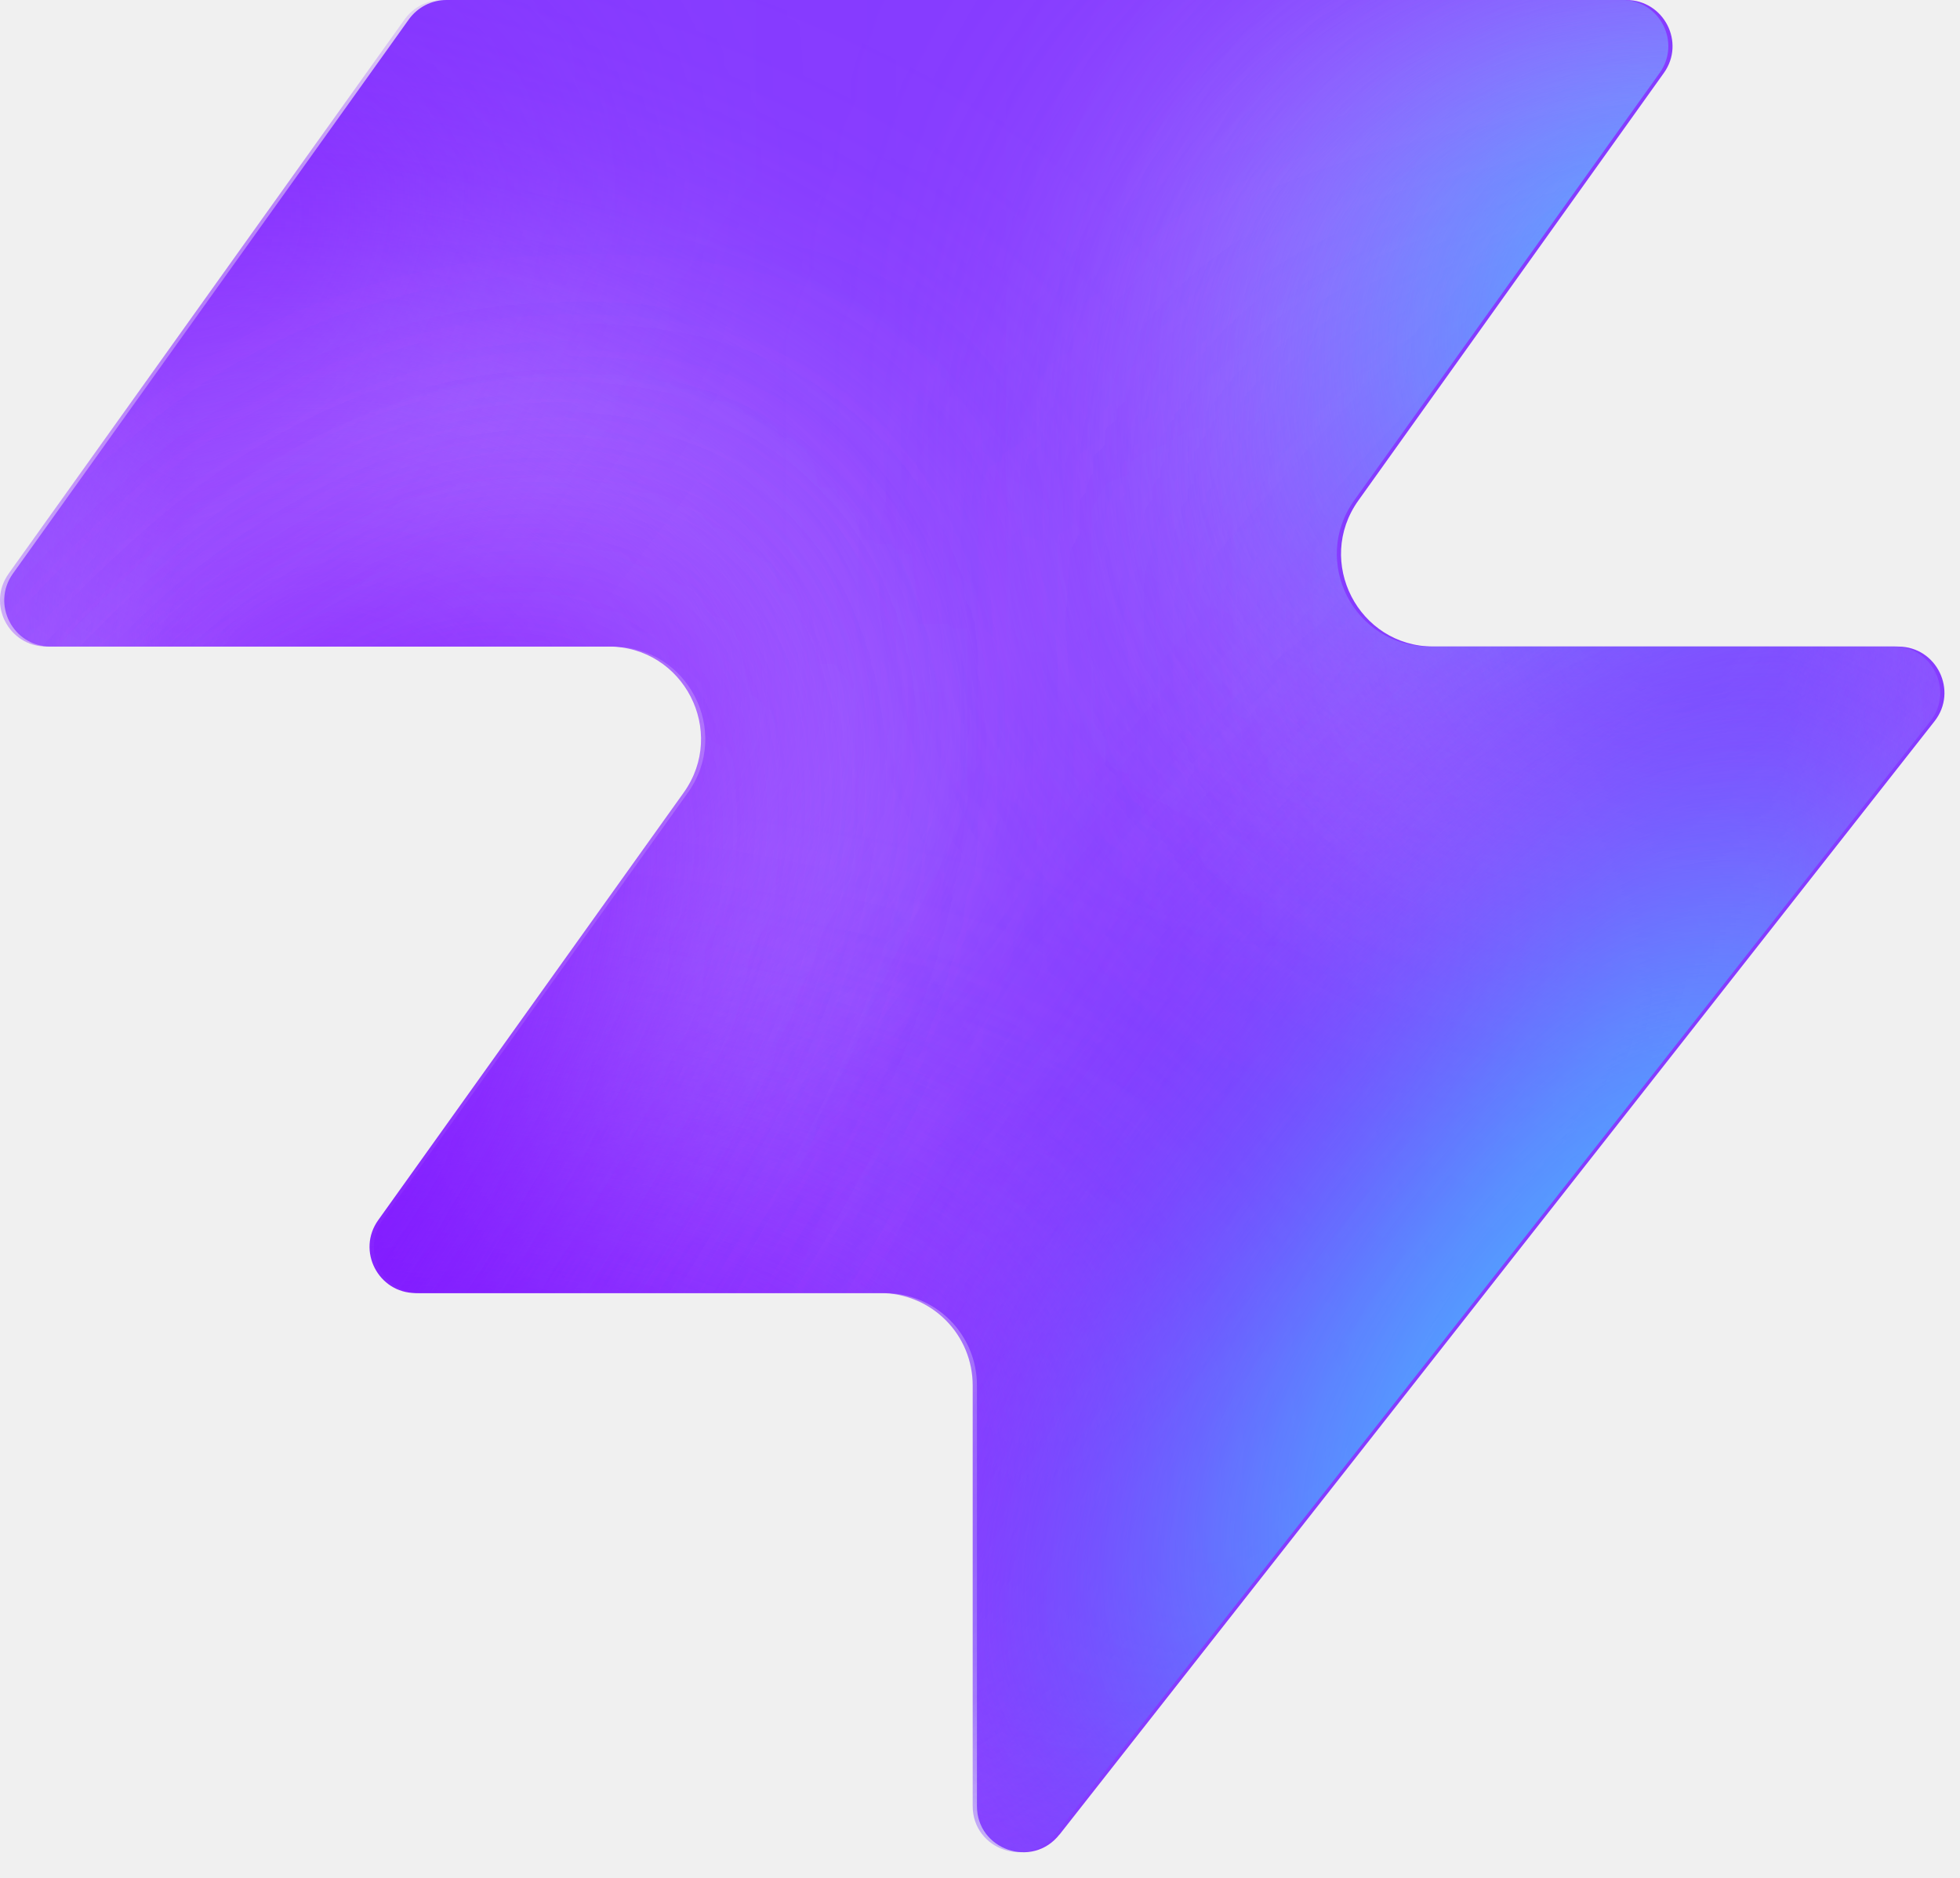
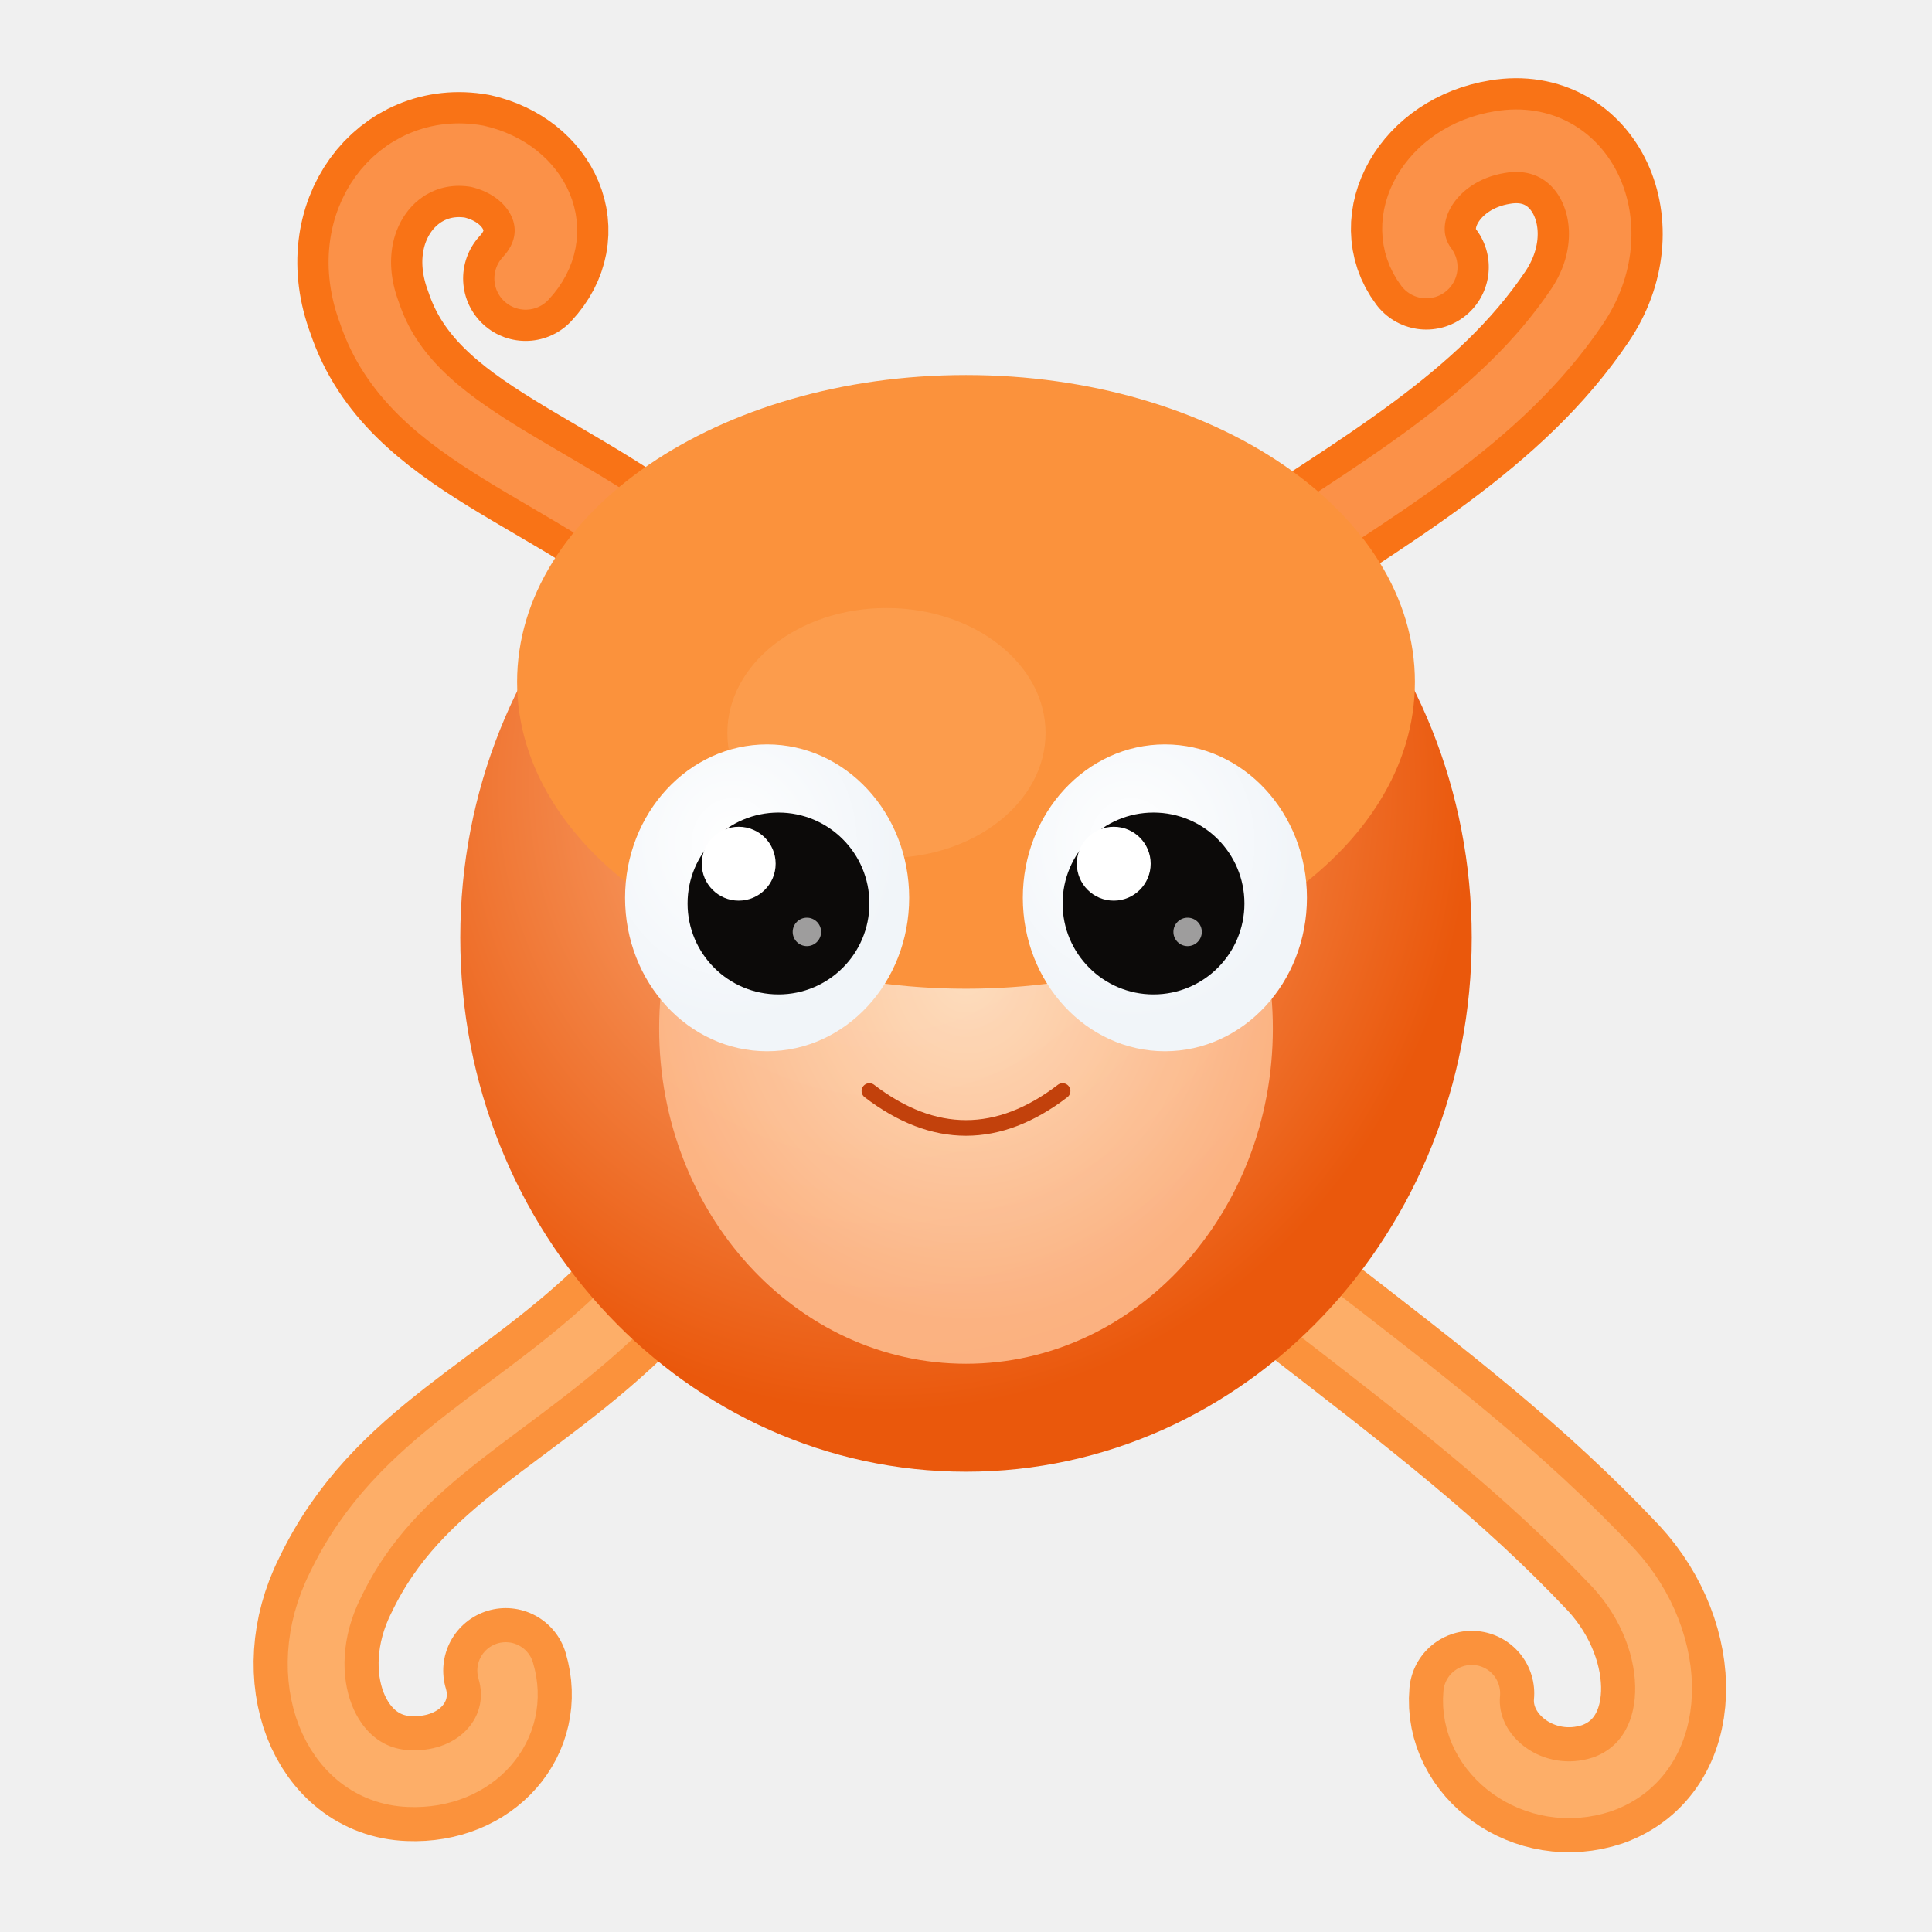
- <svg xmlns="http://www.w3.org/2000/svg" width="48" height="46" fill="none" viewBox="0 0 48 46">
-   <path fill="#863bff" d="M25.946 44.938c-.664.845-2.021.375-2.021-.698V33.937a2.26 2.26 0 0 0-2.262-2.262H10.287c-.92 0-1.456-1.04-.92-1.788l7.48-10.471c1.07-1.497 0-3.578-1.842-3.578H1.237c-.92 0-1.456-1.04-.92-1.788L10.013.474c.214-.297.556-.474.92-.474h28.894c.92 0 1.456 1.04.92 1.788l-7.48 10.471c-1.07 1.498 0 3.579 1.842 3.579h11.377c.943 0 1.473 1.088.89 1.83L25.947 44.94z" style="fill:#863bff;fill:color(display-p3 .525 .23 1);fill-opacity:1" />
-   <mask id="a" width="48" height="46" x="0" y="0" maskUnits="userSpaceOnUse" style="mask-type:alpha">
-     <path fill="#000" d="M25.842 44.938c-.664.844-2.021.375-2.021-.698V33.937a2.26 2.26 0 0 0-2.262-2.262H10.183c-.92 0-1.456-1.04-.92-1.788l7.48-10.471c1.07-1.498 0-3.579-1.842-3.579H1.133c-.92 0-1.456-1.04-.92-1.787L9.91.473c.214-.297.556-.474.92-.474h28.894c.92 0 1.456 1.04.92 1.788l-7.48 10.471c-1.07 1.498 0 3.578 1.842 3.578h11.377c.943 0 1.473 1.088.89 1.832L25.843 44.94z" style="fill:#000;fill-opacity:1" />
-   </mask>
-   <g mask="url(#a)">
-     <g filter="url(#b)">
-       <ellipse cx="5.508" cy="14.704" fill="#ede6ff" rx="5.508" ry="14.704" style="fill:#ede6ff;fill:color(display-p3 .927 .903 1);fill-opacity:1" transform="matrix(.00324 1 1 -.00324 -4.47 31.516)" />
-     </g>
-     <g filter="url(#c)">
-       <ellipse cx="10.399" cy="29.851" fill="#ede6ff" rx="10.399" ry="29.851" style="fill:#ede6ff;fill:color(display-p3 .927 .903 1);fill-opacity:1" transform="matrix(.00324 1 1 -.00324 -39.328 7.883)" />
-     </g>
-     <g filter="url(#d)">
-       <ellipse cx="5.508" cy="30.487" fill="#7e14ff" rx="5.508" ry="30.487" style="fill:#7e14ff;fill:color(display-p3 .492 .077 1);fill-opacity:1" transform="rotate(89.814 -25.913 -14.639)scale(1 -1)" />
-     </g>
-     <g filter="url(#e)">
-       <ellipse cx="5.508" cy="30.599" fill="#7e14ff" rx="5.508" ry="30.599" style="fill:#7e14ff;fill:color(display-p3 .492 .077 1);fill-opacity:1" transform="rotate(89.814 -32.644 -3.334)scale(1 -1)" />
-     </g>
-     <g filter="url(#f)">
-       <ellipse cx="5.508" cy="30.599" fill="#7e14ff" rx="5.508" ry="30.599" style="fill:#7e14ff;fill:color(display-p3 .492 .077 1);fill-opacity:1" transform="matrix(.00324 1 1 -.00324 -34.34 30.47)" />
-     </g>
-     <g filter="url(#g)">
-       <ellipse cx="14.072" cy="22.078" fill="#ede6ff" rx="14.072" ry="22.078" style="fill:#ede6ff;fill:color(display-p3 .927 .903 1);fill-opacity:1" transform="rotate(93.35 24.506 48.493)scale(-1 1)" />
-     </g>
-     <g filter="url(#h)">
-       <ellipse cx="3.47" cy="21.501" fill="#7e14ff" rx="3.47" ry="21.501" style="fill:#7e14ff;fill:color(display-p3 .492 .077 1);fill-opacity:1" transform="rotate(89.009 28.708 47.59)scale(-1 1)" />
-     </g>
-     <g filter="url(#i)">
-       <ellipse cx="3.47" cy="21.501" fill="#7e14ff" rx="3.47" ry="21.501" style="fill:#7e14ff;fill:color(display-p3 .492 .077 1);fill-opacity:1" transform="rotate(89.009 28.708 47.59)scale(-1 1)" />
-     </g>
-     <g filter="url(#j)">
-       <ellipse cx=".387" cy="8.972" fill="#7e14ff" rx="4.407" ry="29.108" style="fill:#7e14ff;fill:color(display-p3 .492 .077 1);fill-opacity:1" transform="rotate(39.51 .387 8.972)" />
-     </g>
-     <g filter="url(#k)">
-       <ellipse cx="47.523" cy="-6.092" fill="#7e14ff" rx="4.407" ry="29.108" style="fill:#7e14ff;fill:color(display-p3 .492 .077 1);fill-opacity:1" transform="rotate(37.892 47.523 -6.092)" />
-     </g>
-     <g filter="url(#l)">
-       <ellipse cx="41.412" cy="6.333" fill="#47bfff" rx="5.971" ry="9.665" style="fill:#47bfff;fill:color(display-p3 .28 .748 1);fill-opacity:1" transform="rotate(37.892 41.412 6.333)" />
-     </g>
-     <g filter="url(#m)">
-       <ellipse cx="-1.879" cy="38.332" fill="#7e14ff" rx="4.407" ry="29.108" style="fill:#7e14ff;fill:color(display-p3 .492 .077 1);fill-opacity:1" transform="rotate(37.892 -1.88 38.332)" />
-     </g>
-     <g filter="url(#n)">
-       <ellipse cx="-1.879" cy="38.332" fill="#7e14ff" rx="4.407" ry="29.108" style="fill:#7e14ff;fill:color(display-p3 .492 .077 1);fill-opacity:1" transform="rotate(37.892 -1.88 38.332)" />
-     </g>
-     <g filter="url(#o)">
-       <ellipse cx="35.651" cy="29.907" fill="#7e14ff" rx="4.407" ry="29.108" style="fill:#7e14ff;fill:color(display-p3 .492 .077 1);fill-opacity:1" transform="rotate(37.892 35.651 29.907)" />
-     </g>
-     <g filter="url(#p)">
-       <ellipse cx="38.418" cy="32.4" fill="#47bfff" rx="5.971" ry="15.297" style="fill:#47bfff;fill:color(display-p3 .28 .748 1);fill-opacity:1" transform="rotate(37.892 38.418 32.4)" />
-     </g>
+ <svg xmlns="http://www.w3.org/2000/svg" width="100%" viewBox="0 0 680 680" role="img">
+   <defs>
+     <radialGradient id="bodyG" cx="42%" cy="36%" r="58%">
+       <stop offset="0%" stop-color="#FDBA8C" />
+       <stop offset="100%" stop-color="#EA580C" />
+     </radialGradient>
+     <radialGradient id="bellyG" cx="50%" cy="42%" r="52%">
+       <stop offset="0%" stop-color="#FEE4C8" />
+       <stop offset="100%" stop-color="#FDBA8C" />
+     </radialGradient>
+     <radialGradient id="eyeG" cx="38%" cy="32%" r="58%">
+       <stop offset="0%" stop-color="#FFFFFF" />
+       <stop offset="100%" stop-color="#F1F5F9" />
+     </radialGradient>
+   </defs>
+   <g transform="translate(340,340)" style="fill:rgb(0, 0, 0);stroke:none;color:rgb(255, 255, 255);stroke-width:1px;stroke-linecap:butt;stroke-linejoin:miter;opacity:1;font-family:&quot;Anthropic Sans&quot;, -apple-system, BlinkMacSystemFont, &quot;Segoe UI&quot;, sans-serif;font-size:16px;font-weight:400;text-anchor:start;dominant-baseline:auto">
+     <path d="M -95 -135              C -140 -175, -195 -185, -210 -230              C -222 -262, -200 -290, -172 -285              C -150 -280, -140 -258, -155 -242" fill="none" stroke="#F97316" stroke-width="44" stroke-linecap="round" stroke-linejoin="round" style="fill:none;stroke:rgb(249, 115, 22);color:rgb(255, 255, 255);stroke-width:44px;stroke-linecap:round;stroke-linejoin:round;opacity:1;font-family:&quot;Anthropic Sans&quot;, -apple-system, BlinkMacSystemFont, &quot;Segoe UI&quot;, sans-serif;font-size:16px;font-weight:400;text-anchor:start;dominant-baseline:auto" />
+     <path d="M -95 -135              C -140 -175, -195 -185, -210 -230              C -222 -262, -200 -290, -172 -285              C -150 -280, -140 -258, -155 -242" fill="none" stroke="#FDBA8C" stroke-width="22" stroke-linecap="round" stroke-linejoin="round" opacity="0.42" style="fill:none;stroke:rgb(253, 186, 140);color:rgb(255, 255, 255);stroke-width:22px;stroke-linecap:round;stroke-linejoin:round;opacity:0.42;font-family:&quot;Anthropic Sans&quot;, -apple-system, BlinkMacSystemFont, &quot;Segoe UI&quot;, sans-serif;font-size:16px;font-weight:400;text-anchor:start;dominant-baseline:auto" />
+     <path d="M 95 -135              C 145 -168, 188 -192, 215 -232              C 234 -260, 218 -295, 188 -290              C 163 -286, 150 -262, 162 -246" fill="none" stroke="#F97316" stroke-width="44" stroke-linecap="round" stroke-linejoin="round" style="fill:none;stroke:rgb(249, 115, 22);color:rgb(255, 255, 255);stroke-width:44px;stroke-linecap:round;stroke-linejoin:round;opacity:1;font-family:&quot;Anthropic Sans&quot;, -apple-system, BlinkMacSystemFont, &quot;Segoe UI&quot;, sans-serif;font-size:16px;font-weight:400;text-anchor:start;dominant-baseline:auto" />
+     <path d="M 95 -135              C 145 -168, 188 -192, 215 -232              C 234 -260, 218 -295, 188 -290              C 163 -286, 150 -262, 162 -246" fill="none" stroke="#FDBA8C" stroke-width="22" stroke-linecap="round" stroke-linejoin="round" opacity="0.42" style="fill:none;stroke:rgb(253, 186, 140);color:rgb(255, 255, 255);stroke-width:22px;stroke-linecap:round;stroke-linejoin:round;opacity:0.42;font-family:&quot;Anthropic Sans&quot;, -apple-system, BlinkMacSystemFont, &quot;Segoe UI&quot;, sans-serif;font-size:16px;font-weight:400;text-anchor:start;dominant-baseline:auto" />
+     <path d="M -118 118              C -158 158, -200 172, -222 218              C -238 250, -224 285, -196 286              C -172 287, -156 268, -162 248" fill="none" stroke="#FB923C" stroke-width="44" stroke-linecap="round" stroke-linejoin="round" style="fill:none;stroke:rgb(251, 146, 60);color:rgb(255, 255, 255);stroke-width:44px;stroke-linecap:round;stroke-linejoin:round;opacity:1;font-family:&quot;Anthropic Sans&quot;, -apple-system, BlinkMacSystemFont, &quot;Segoe UI&quot;, sans-serif;font-size:16px;font-weight:400;text-anchor:start;dominant-baseline:auto" />
+     <path d="M -118 118              C -158 158, -200 172, -222 218              C -238 250, -224 285, -196 286              C -172 287, -156 268, -162 248" fill="none" stroke="#FED7AA" stroke-width="20" stroke-linecap="round" stroke-linejoin="round" opacity="0.4" style="fill:none;stroke:rgb(254, 215, 170);color:rgb(255, 255, 255);stroke-width:20px;stroke-linecap:round;stroke-linejoin:round;opacity:0.4;font-family:&quot;Anthropic Sans&quot;, -apple-system, BlinkMacSystemFont, &quot;Segoe UI&quot;, sans-serif;font-size:16px;font-weight:400;text-anchor:start;dominant-baseline:auto" />
+     <path d="M 118 118              C 162 152, 196 178, 228 212              C 252 238, 252 278, 224 288              C 200 296, 176 278, 178 256" fill="none" stroke="#FB923C" stroke-width="44" stroke-linecap="round" stroke-linejoin="round" style="fill:none;stroke:rgb(251, 146, 60);color:rgb(255, 255, 255);stroke-width:44px;stroke-linecap:round;stroke-linejoin:round;opacity:1;font-family:&quot;Anthropic Sans&quot;, -apple-system, BlinkMacSystemFont, &quot;Segoe UI&quot;, sans-serif;font-size:16px;font-weight:400;text-anchor:start;dominant-baseline:auto" />
+     <path d="M 118 118              C 162 152, 196 178, 228 212              C 252 238, 252 278, 224 288              C 200 296, 176 278, 178 256" fill="none" stroke="#FED7AA" stroke-width="20" stroke-linecap="round" stroke-linejoin="round" opacity="0.4" style="fill:none;stroke:rgb(254, 215, 170);color:rgb(255, 255, 255);stroke-width:20px;stroke-linecap:round;stroke-linejoin:round;opacity:0.4;font-family:&quot;Anthropic Sans&quot;, -apple-system, BlinkMacSystemFont, &quot;Segoe UI&quot;, sans-serif;font-size:16px;font-weight:400;text-anchor:start;dominant-baseline:auto" />
+     <ellipse cx="0" cy="-10" rx="178" ry="188" fill="url(#bodyG)" style="stroke:none;color:rgb(255, 255, 255);stroke-width:1px;stroke-linecap:butt;stroke-linejoin:miter;opacity:1;font-family:&quot;Anthropic Sans&quot;, -apple-system, BlinkMacSystemFont, &quot;Segoe UI&quot;, sans-serif;font-size:16px;font-weight:400;text-anchor:start;dominant-baseline:auto" />
+     <ellipse cx="0" cy="22" rx="108" ry="118" fill="url(#bellyG)" opacity="0.9" style="stroke:none;color:rgb(255, 255, 255);stroke-width:1px;stroke-linecap:butt;stroke-linejoin:miter;opacity:0.9;font-family:&quot;Anthropic Sans&quot;, -apple-system, BlinkMacSystemFont, &quot;Segoe UI&quot;, sans-serif;font-size:16px;font-weight:400;text-anchor:start;dominant-baseline:auto" />
+     <ellipse cx="0" cy="-100" rx="158" ry="108" fill="#FB923C" style="fill:rgb(251, 146, 60);stroke:none;color:rgb(255, 255, 255);stroke-width:1px;stroke-linecap:butt;stroke-linejoin:miter;opacity:1;font-family:&quot;Anthropic Sans&quot;, -apple-system, BlinkMacSystemFont, &quot;Segoe UI&quot;, sans-serif;font-size:16px;font-weight:400;text-anchor:start;dominant-baseline:auto" />
+     <ellipse cx="-28" cy="-82" rx="56" ry="44" fill="#FED7AA" opacity="0.15" style="fill:rgb(254, 215, 170);stroke:none;color:rgb(255, 255, 255);stroke-width:1px;stroke-linecap:butt;stroke-linejoin:miter;opacity:0.15;font-family:&quot;Anthropic Sans&quot;, -apple-system, BlinkMacSystemFont, &quot;Segoe UI&quot;, sans-serif;font-size:16px;font-weight:400;text-anchor:start;dominant-baseline:auto" />
+     <ellipse cx="-70" cy="-24" rx="50" ry="54" fill="url(#eyeG)" style="stroke:none;color:rgb(255, 255, 255);stroke-width:1px;stroke-linecap:butt;stroke-linejoin:miter;opacity:1;font-family:&quot;Anthropic Sans&quot;, -apple-system, BlinkMacSystemFont, &quot;Segoe UI&quot;, sans-serif;font-size:16px;font-weight:400;text-anchor:start;dominant-baseline:auto" />
+     <ellipse cx="70" cy="-24" rx="50" ry="54" fill="url(#eyeG)" style="stroke:none;color:rgb(255, 255, 255);stroke-width:1px;stroke-linecap:butt;stroke-linejoin:miter;opacity:1;font-family:&quot;Anthropic Sans&quot;, -apple-system, BlinkMacSystemFont, &quot;Segoe UI&quot;, sans-serif;font-size:16px;font-weight:400;text-anchor:start;dominant-baseline:auto" />
+     <circle cx="-66" cy="-22" r="32" fill="#0C0A09" style="fill:rgb(12, 10, 9);stroke:none;color:rgb(255, 255, 255);stroke-width:1px;stroke-linecap:butt;stroke-linejoin:miter;opacity:1;font-family:&quot;Anthropic Sans&quot;, -apple-system, BlinkMacSystemFont, &quot;Segoe UI&quot;, sans-serif;font-size:16px;font-weight:400;text-anchor:start;dominant-baseline:auto" />
+     <circle cx="66" cy="-22" r="32" fill="#0C0A09" style="fill:rgb(12, 10, 9);stroke:none;color:rgb(255, 255, 255);stroke-width:1px;stroke-linecap:butt;stroke-linejoin:miter;opacity:1;font-family:&quot;Anthropic Sans&quot;, -apple-system, BlinkMacSystemFont, &quot;Segoe UI&quot;, sans-serif;font-size:16px;font-weight:400;text-anchor:start;dominant-baseline:auto" />
+     <circle cx="-80" cy="-36" r="13" fill="#FFFFFF" style="fill:rgb(255, 255, 255);stroke:none;color:rgb(255, 255, 255);stroke-width:1px;stroke-linecap:butt;stroke-linejoin:miter;opacity:1;font-family:&quot;Anthropic Sans&quot;, -apple-system, BlinkMacSystemFont, &quot;Segoe UI&quot;, sans-serif;font-size:16px;font-weight:400;text-anchor:start;dominant-baseline:auto" />
+     <circle cx="52" cy="-36" r="13" fill="#FFFFFF" style="fill:rgb(255, 255, 255);stroke:none;color:rgb(255, 255, 255);stroke-width:1px;stroke-linecap:butt;stroke-linejoin:miter;opacity:1;font-family:&quot;Anthropic Sans&quot;, -apple-system, BlinkMacSystemFont, &quot;Segoe UI&quot;, sans-serif;font-size:16px;font-weight:400;text-anchor:start;dominant-baseline:auto" />
+     <circle cx="-56" cy="-12" r="5" fill="#FFFFFF" opacity="0.6" style="fill:rgb(255, 255, 255);stroke:none;color:rgb(255, 255, 255);stroke-width:1px;stroke-linecap:butt;stroke-linejoin:miter;opacity:0.6;font-family:&quot;Anthropic Sans&quot;, -apple-system, BlinkMacSystemFont, &quot;Segoe UI&quot;, sans-serif;font-size:16px;font-weight:400;text-anchor:start;dominant-baseline:auto" />
+     <circle cx="78" cy="-12" r="5" fill="#FFFFFF" opacity="0.6" style="fill:rgb(255, 255, 255);stroke:none;color:rgb(255, 255, 255);stroke-width:1px;stroke-linecap:butt;stroke-linejoin:miter;opacity:0.6;font-family:&quot;Anthropic Sans&quot;, -apple-system, BlinkMacSystemFont, &quot;Segoe UI&quot;, sans-serif;font-size:16px;font-weight:400;text-anchor:start;dominant-baseline:auto" />
+     <path d="M -34 44 Q 0 70 34 44" fill="none" stroke="#C2410C" stroke-width="5.5" stroke-linecap="round" style="fill:none;stroke:rgb(194, 65, 12);color:rgb(255, 255, 255);stroke-width:5.5px;stroke-linecap:round;stroke-linejoin:miter;opacity:1;font-family:&quot;Anthropic Sans&quot;, -apple-system, BlinkMacSystemFont, &quot;Segoe UI&quot;, sans-serif;font-size:16px;font-weight:400;text-anchor:start;dominant-baseline:auto" />
  </g>
-   <defs>
-     <filter id="b" width="60.045" height="41.654" x="-19.77" y="16.149" color-interpolation-filters="sRGB" filterUnits="userSpaceOnUse">
-       <feFlood flood-opacity="0" result="BackgroundImageFix" />
-       <feBlend in="SourceGraphic" in2="BackgroundImageFix" result="shape" />
-       <feGaussianBlur result="effect1_foregroundBlur_2002_17158" stdDeviation="7.659" />
-     </filter>
-     <filter id="c" width="90.34" height="51.437" x="-54.613" y="-7.533" color-interpolation-filters="sRGB" filterUnits="userSpaceOnUse">
-       <feFlood flood-opacity="0" result="BackgroundImageFix" />
-       <feBlend in="SourceGraphic" in2="BackgroundImageFix" result="shape" />
-       <feGaussianBlur result="effect1_foregroundBlur_2002_17158" stdDeviation="7.659" />
-     </filter>
-     <filter id="d" width="79.355" height="29.4" x="-49.64" y="2.03" color-interpolation-filters="sRGB" filterUnits="userSpaceOnUse">
-       <feFlood flood-opacity="0" result="BackgroundImageFix" />
-       <feBlend in="SourceGraphic" in2="BackgroundImageFix" result="shape" />
-       <feGaussianBlur result="effect1_foregroundBlur_2002_17158" stdDeviation="4.596" />
-     </filter>
-     <filter id="e" width="79.579" height="29.4" x="-45.045" y="20.029" color-interpolation-filters="sRGB" filterUnits="userSpaceOnUse">
-       <feFlood flood-opacity="0" result="BackgroundImageFix" />
-       <feBlend in="SourceGraphic" in2="BackgroundImageFix" result="shape" />
-       <feGaussianBlur result="effect1_foregroundBlur_2002_17158" stdDeviation="4.596" />
-     </filter>
-     <filter id="f" width="79.579" height="29.4" x="-43.513" y="21.178" color-interpolation-filters="sRGB" filterUnits="userSpaceOnUse">
-       <feFlood flood-opacity="0" result="BackgroundImageFix" />
-       <feBlend in="SourceGraphic" in2="BackgroundImageFix" result="shape" />
-       <feGaussianBlur result="effect1_foregroundBlur_2002_17158" stdDeviation="4.596" />
-     </filter>
-     <filter id="g" width="74.749" height="58.852" x="15.756" y="-17.901" color-interpolation-filters="sRGB" filterUnits="userSpaceOnUse">
-       <feFlood flood-opacity="0" result="BackgroundImageFix" />
-       <feBlend in="SourceGraphic" in2="BackgroundImageFix" result="shape" />
-       <feGaussianBlur result="effect1_foregroundBlur_2002_17158" stdDeviation="7.659" />
-     </filter>
-     <filter id="h" width="61.377" height="25.362" x="23.548" y="2.284" color-interpolation-filters="sRGB" filterUnits="userSpaceOnUse">
-       <feFlood flood-opacity="0" result="BackgroundImageFix" />
-       <feBlend in="SourceGraphic" in2="BackgroundImageFix" result="shape" />
-       <feGaussianBlur result="effect1_foregroundBlur_2002_17158" stdDeviation="4.596" />
-     </filter>
-     <filter id="i" width="61.377" height="25.362" x="23.548" y="2.284" color-interpolation-filters="sRGB" filterUnits="userSpaceOnUse">
-       <feFlood flood-opacity="0" result="BackgroundImageFix" />
-       <feBlend in="SourceGraphic" in2="BackgroundImageFix" result="shape" />
-       <feGaussianBlur result="effect1_foregroundBlur_2002_17158" stdDeviation="4.596" />
-     </filter>
-     <filter id="j" width="56.045" height="63.649" x="-27.636" y="-22.853" color-interpolation-filters="sRGB" filterUnits="userSpaceOnUse">
-       <feFlood flood-opacity="0" result="BackgroundImageFix" />
-       <feBlend in="SourceGraphic" in2="BackgroundImageFix" result="shape" />
-       <feGaussianBlur result="effect1_foregroundBlur_2002_17158" stdDeviation="4.596" />
-     </filter>
-     <filter id="k" width="54.814" height="64.646" x="20.116" y="-38.415" color-interpolation-filters="sRGB" filterUnits="userSpaceOnUse">
-       <feFlood flood-opacity="0" result="BackgroundImageFix" />
-       <feBlend in="SourceGraphic" in2="BackgroundImageFix" result="shape" />
-       <feGaussianBlur result="effect1_foregroundBlur_2002_17158" stdDeviation="4.596" />
-     </filter>
-     <filter id="l" width="33.541" height="35.313" x="24.641" y="-11.323" color-interpolation-filters="sRGB" filterUnits="userSpaceOnUse">
-       <feFlood flood-opacity="0" result="BackgroundImageFix" />
-       <feBlend in="SourceGraphic" in2="BackgroundImageFix" result="shape" />
-       <feGaussianBlur result="effect1_foregroundBlur_2002_17158" stdDeviation="4.596" />
-     </filter>
-     <filter id="m" width="54.814" height="64.646" x="-29.286" y="6.009" color-interpolation-filters="sRGB" filterUnits="userSpaceOnUse">
-       <feFlood flood-opacity="0" result="BackgroundImageFix" />
-       <feBlend in="SourceGraphic" in2="BackgroundImageFix" result="shape" />
-       <feGaussianBlur result="effect1_foregroundBlur_2002_17158" stdDeviation="4.596" />
-     </filter>
-     <filter id="n" width="54.814" height="64.646" x="-29.286" y="6.009" color-interpolation-filters="sRGB" filterUnits="userSpaceOnUse">
-       <feFlood flood-opacity="0" result="BackgroundImageFix" />
-       <feBlend in="SourceGraphic" in2="BackgroundImageFix" result="shape" />
-       <feGaussianBlur result="effect1_foregroundBlur_2002_17158" stdDeviation="4.596" />
-     </filter>
-     <filter id="o" width="54.814" height="64.646" x="8.244" y="-2.416" color-interpolation-filters="sRGB" filterUnits="userSpaceOnUse">
-       <feFlood flood-opacity="0" result="BackgroundImageFix" />
-       <feBlend in="SourceGraphic" in2="BackgroundImageFix" result="shape" />
-       <feGaussianBlur result="effect1_foregroundBlur_2002_17158" stdDeviation="4.596" />
-     </filter>
-     <filter id="p" width="39.409" height="43.623" x="18.713" y="10.588" color-interpolation-filters="sRGB" filterUnits="userSpaceOnUse">
-       <feFlood flood-opacity="0" result="BackgroundImageFix" />
-       <feBlend in="SourceGraphic" in2="BackgroundImageFix" result="shape" />
-       <feGaussianBlur result="effect1_foregroundBlur_2002_17158" stdDeviation="4.596" />
-     </filter>
-   </defs>
</svg>
